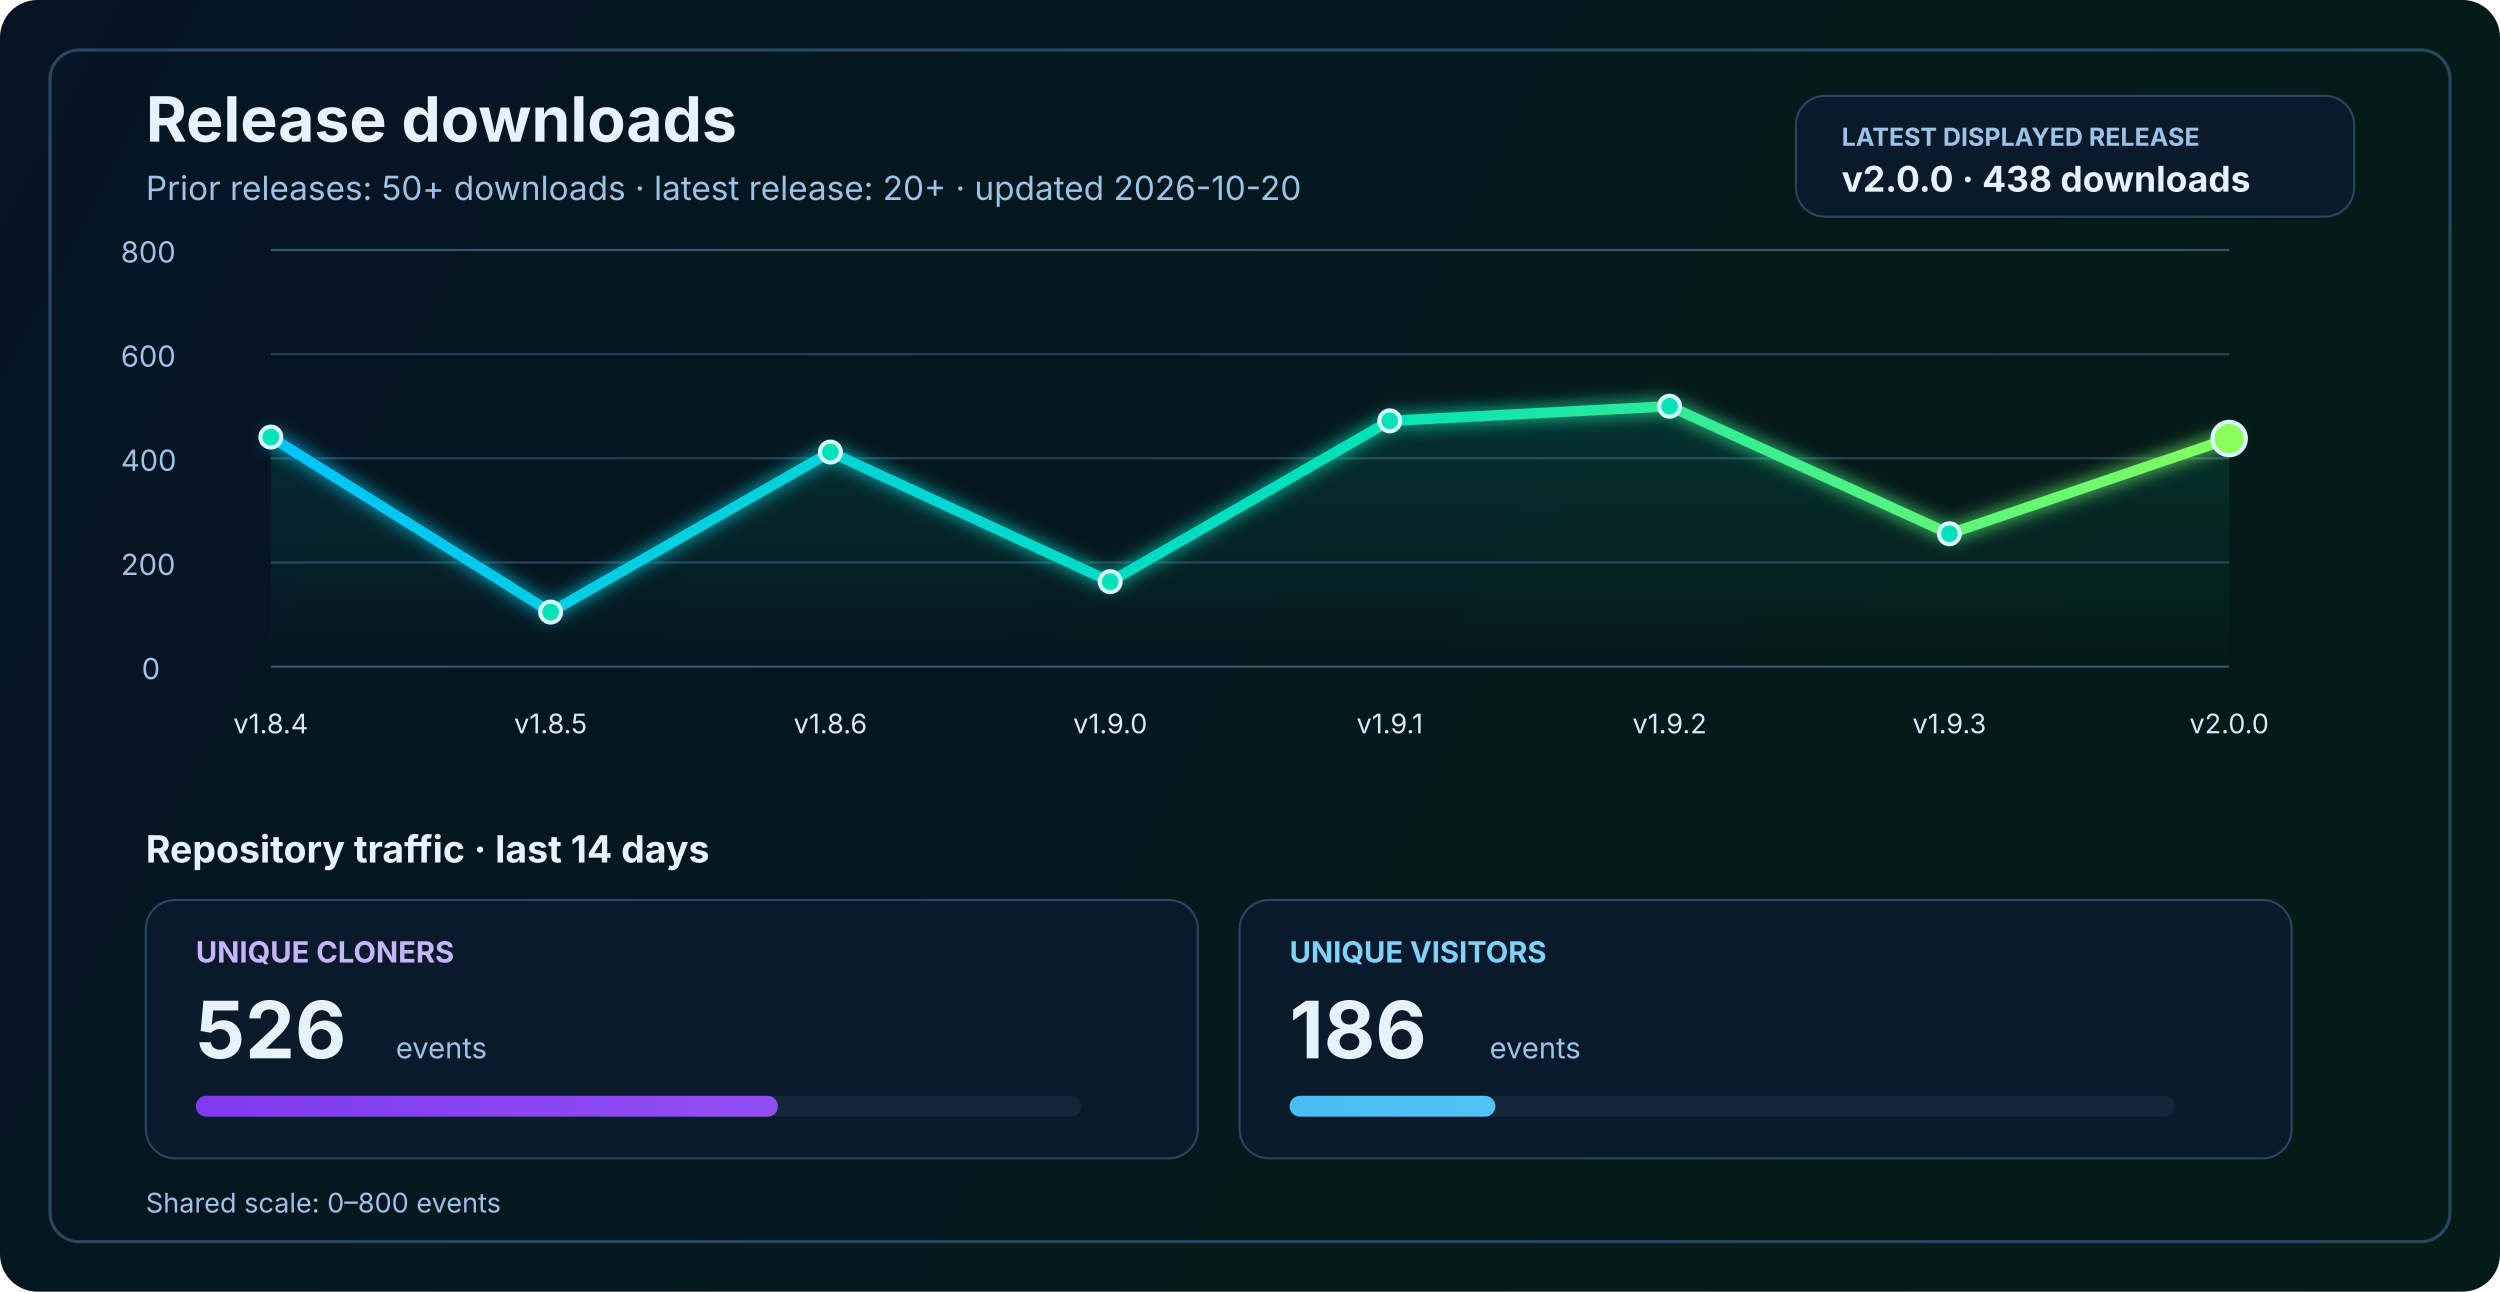
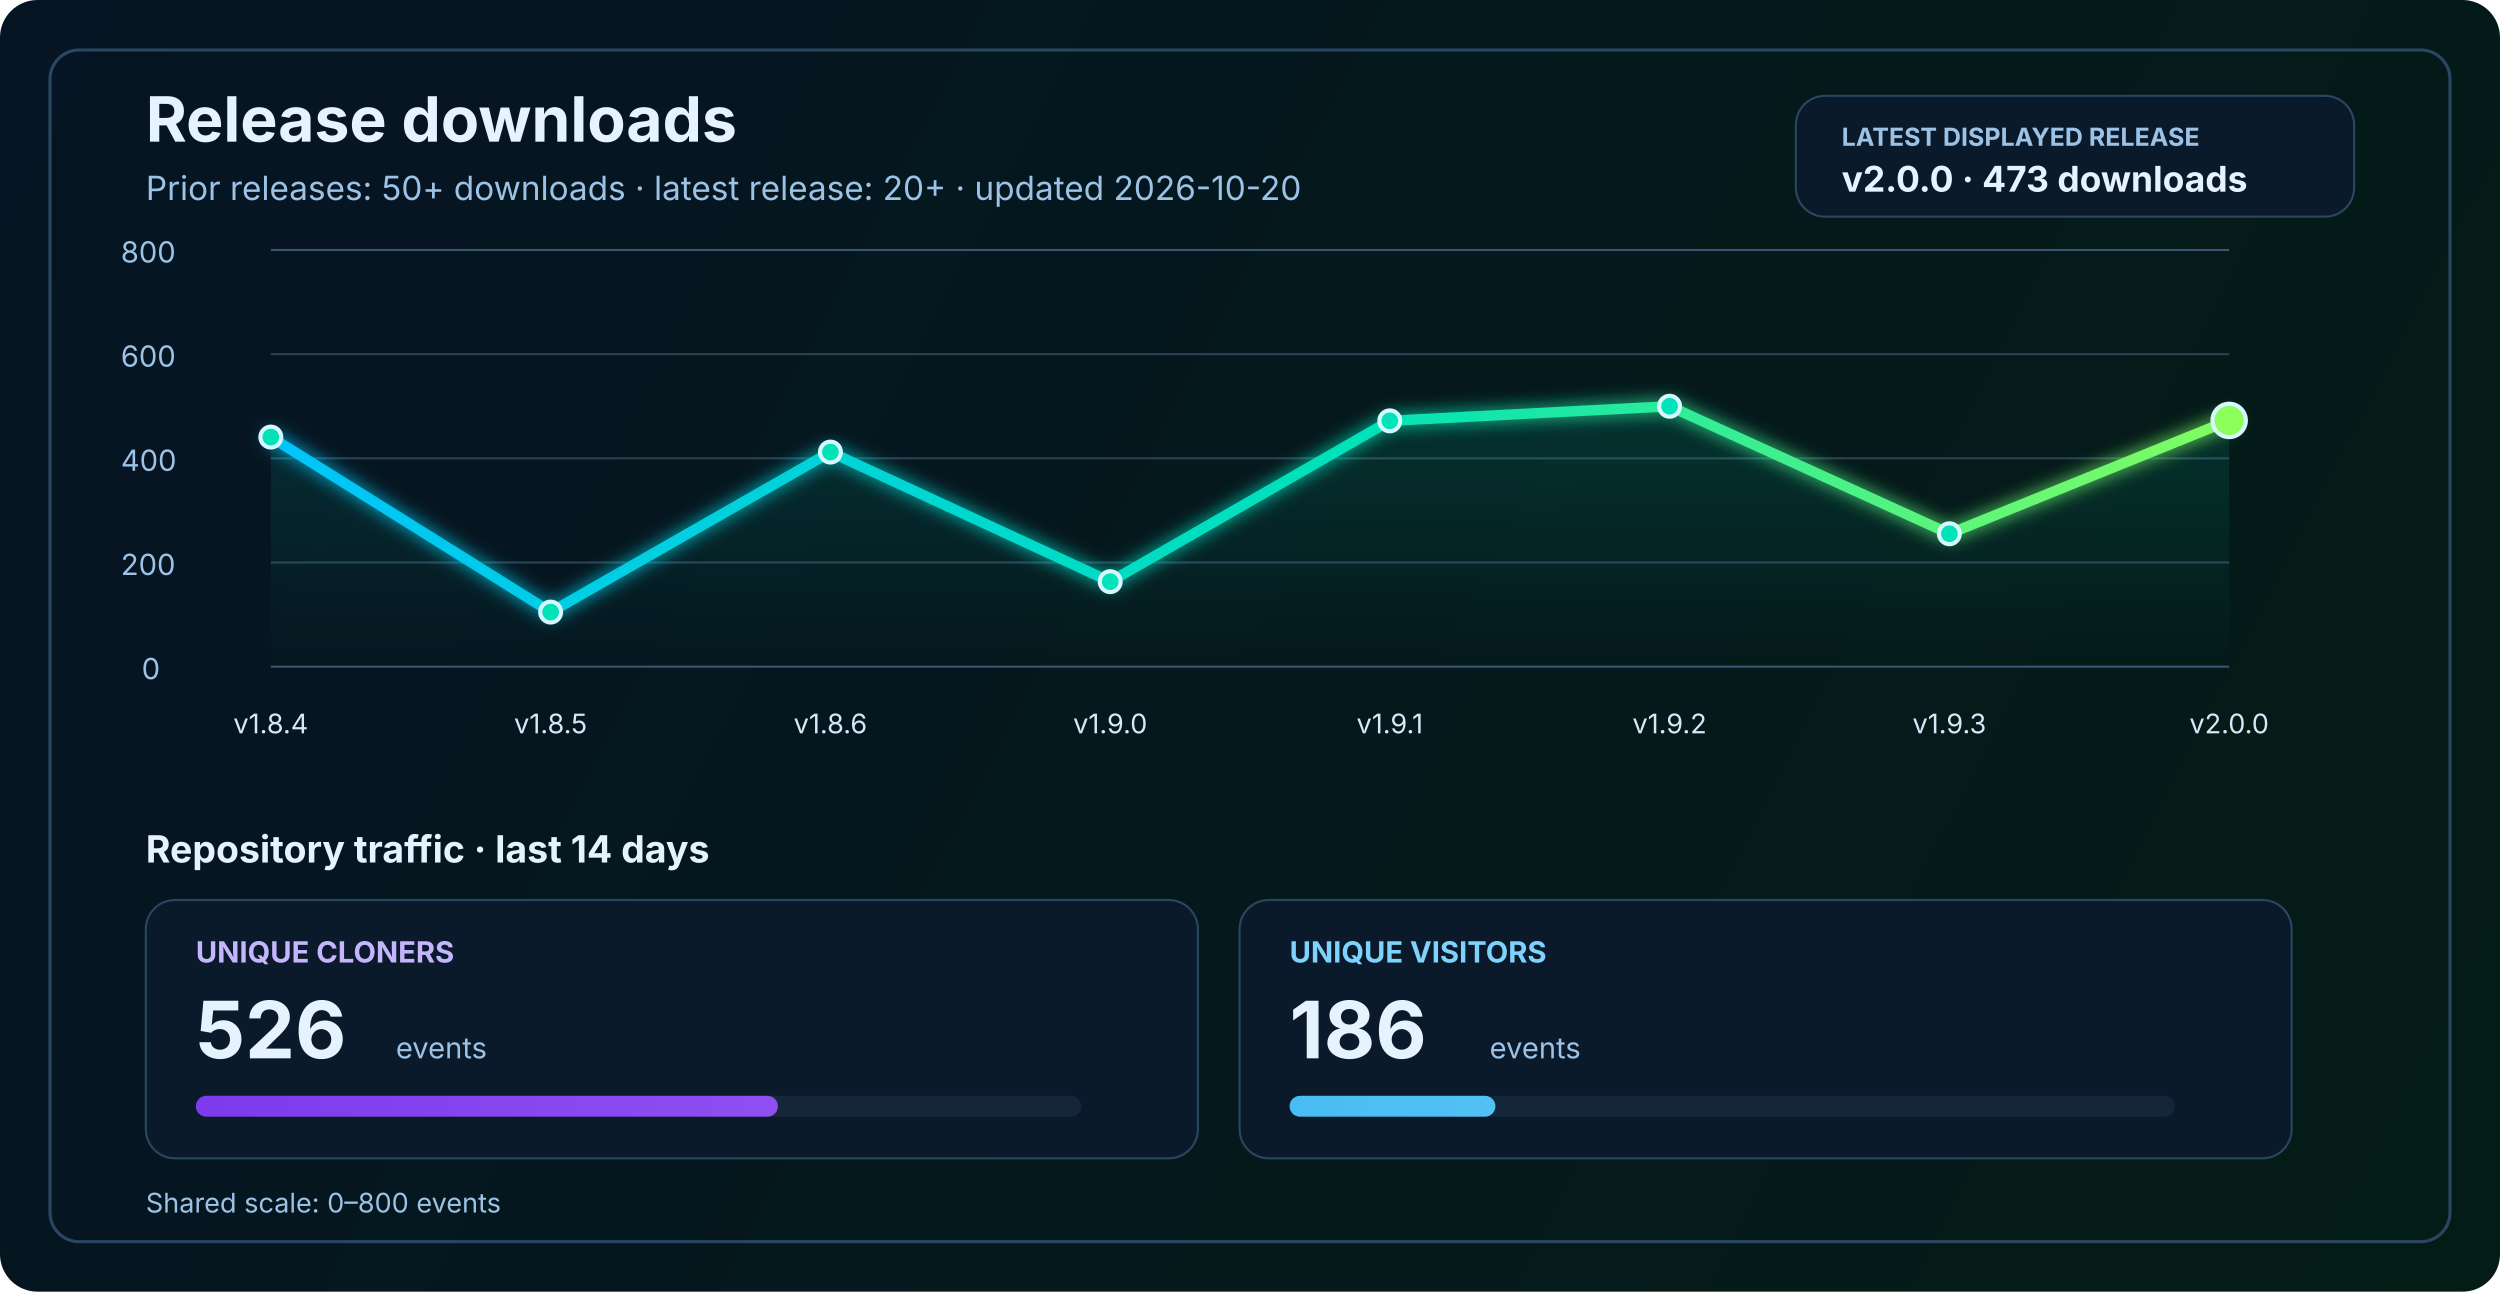
<svg xmlns="http://www.w3.org/2000/svg" width="1200" height="620" viewBox="0 0 1200 620" fill="none" role="img" aria-labelledby="title desc">
  <defs>
    <linearGradient id="bg" x1="0" y1="0" x2="1200" y2="620" gradientUnits="userSpaceOnUse">
      <stop stop-color="#061423" />
      <stop offset="1" stop-color="#041C16" />
    </linearGradient>
    <linearGradient id="line" x1="130" y1="86" x2="1070" y2="340" gradientUnits="userSpaceOnUse">
      <stop stop-color="#00C2FF" />
      <stop offset="0.55" stop-color="#00E2B8" />
      <stop offset="1" stop-color="#8CFF5A" />
    </linearGradient>
    <linearGradient id="area" x1="0" y1="120" x2="0" y2="320" gradientUnits="userSpaceOnUse">
      <stop stop-color="#00E2B8" stop-opacity="0.20" />
      <stop offset="1" stop-color="#00E2B8" stop-opacity="0" />
    </linearGradient>
    <linearGradient id="cloneFill" x1="86" y1="450" x2="1110" y2="450" gradientUnits="userSpaceOnUse">
      <stop stop-color="#7C3AED" />
      <stop offset="1" stop-color="#C084FC" />
    </linearGradient>
    <linearGradient id="viewFill" x1="86" y1="482" x2="1110" y2="482" gradientUnits="userSpaceOnUse">
      <stop stop-color="#0EA5E9" />
      <stop offset="1" stop-color="#7DD3FC" />
    </linearGradient>
    <filter id="glow" x="-50%" y="-50%" width="200%" height="200%">
      <feGaussianBlur stdDeviation="4" result="blur" />
      <feMerge>
        <feMergeNode in="blur" />
        <feMergeNode in="SourceGraphic" />
      </feMerge>
    </filter>
  </defs>
  <rect width="1200" height="620" rx="18" fill="url(#bg)" />
  <rect x="24" y="24" width="1152" height="572" rx="14" stroke="#2A4762" stroke-width="1.5" />
  <text x="70" y="68" fill="#E6F3FF" font-size="30" font-family="SF Pro Display, -apple-system, BlinkMacSystemFont, Segoe UI, sans-serif" font-weight="700">Release downloads</text>
  <text x="70" y="96" fill="#9CC3E6" font-size="16" font-family="SF Pro Text, -apple-system, BlinkMacSystemFont, Segoe UI, sans-serif">Prior releases: 50+ downloads · latest release: 20+ · updated 2026-10-20</text>
  <rect x="862" y="46" width="268" height="58" rx="14" fill="#0A1A2B" stroke="#2A4762" stroke-width="1" />
  <text x="884" y="70" fill="#9CC3E6" font-size="12" font-family="SF Pro Text, -apple-system, BlinkMacSystemFont, Segoe UI, sans-serif" font-weight="700">LATEST DISPLAYED RELEASE</text>
-   <text x="884" y="92" fill="#E6F3FF" font-size="17" font-family="SF Pro Text, -apple-system, BlinkMacSystemFont, Segoe UI, sans-serif" font-weight="700">v2.0.0 · 438 downloads</text>
+   <text x="884" y="92" fill="#E6F3FF" font-size="17" font-family="SF Pro Text, -apple-system, BlinkMacSystemFont, Segoe UI, sans-serif" font-weight="700">v2.0.0 · 473 downloads</text>
  <line x1="130" y1="320.0" x2="1070" y2="320.0" stroke="#37566F" stroke-width="1" />
  <line x1="130" y1="270.0" x2="1070" y2="270.0" stroke="#2B4255" stroke-width="1" />
  <line x1="130" y1="220.0" x2="1070" y2="220.0" stroke="#2B4255" stroke-width="1" />
  <line x1="130" y1="170.0" x2="1070" y2="170.0" stroke="#2B4255" stroke-width="1" />
  <line x1="130" y1="120.0" x2="1070" y2="120.0" stroke="#37566F" stroke-width="1" />
  <text x="68" y="326.0" fill="#9CC3E6" font-size="14" font-family="SF Pro Text, -apple-system, BlinkMacSystemFont, Segoe UI, sans-serif">0</text>
  <text x="58" y="276.0" fill="#9CC3E6" font-size="14" font-family="SF Pro Text, -apple-system, BlinkMacSystemFont, Segoe UI, sans-serif">200</text>
  <text x="58" y="226.0" fill="#9CC3E6" font-size="14" font-family="SF Pro Text, -apple-system, BlinkMacSystemFont, Segoe UI, sans-serif">400</text>
  <text x="58" y="176.0" fill="#9CC3E6" font-size="14" font-family="SF Pro Text, -apple-system, BlinkMacSystemFont, Segoe UI, sans-serif">600</text>
  <text x="58" y="126.0" fill="#9CC3E6" font-size="14" font-family="SF Pro Text, -apple-system, BlinkMacSystemFont, Segoe UI, sans-serif">800</text>
-   <path d="M 130.0 209.8 L 264.3 293.8 L 398.6 217.0 L 532.9 279.2 L 667.1 202.0 L 801.4 195.0 L 935.7 256.2 L 1070.0 210.5 L 1070 320 L 130 320 Z" fill="url(#area)" />
-   <polyline points="130.0,209.8 264.3,293.8 398.6,217.0 532.9,279.2 667.1,202.0 801.4,195.0 935.7,256.2 1070.0,210.5" fill="none" stroke="url(#line)" stroke-width="5" stroke-linecap="round" stroke-linejoin="round" filter="url(#glow)" />
+   <path d="M 130.0 209.8 L 264.3 293.8 L 398.6 217.0 L 532.9 279.2 L 667.1 202.0 L 801.4 195.0 L 935.7 256.2 L 1070.0 201.8 L 1070 320 L 130 320 Z" fill="url(#area)" />
+   <polyline points="130.0,209.8 264.3,293.8 398.6,217.0 532.9,279.2 667.1,202.0 801.4,195.0 935.7,256.2 1070.0,201.8" fill="none" stroke="url(#line)" stroke-width="5" stroke-linecap="round" stroke-linejoin="round" filter="url(#glow)" />
  <circle cx="130.0" cy="209.8" r="5" fill="#00E2B8" stroke="#D7F7FF" stroke-width="2" />
  <circle cx="264.3" cy="293.8" r="5" fill="#00E2B8" stroke="#D7F7FF" stroke-width="2" />
  <circle cx="398.6" cy="217.0" r="5" fill="#00E2B8" stroke="#D7F7FF" stroke-width="2" />
  <circle cx="532.9" cy="279.2" r="5" fill="#00E2B8" stroke="#D7F7FF" stroke-width="2" />
  <circle cx="667.1" cy="202.0" r="5" fill="#00E2B8" stroke="#D7F7FF" stroke-width="2" />
  <circle cx="801.4" cy="195.0" r="5" fill="#00E2B8" stroke="#D7F7FF" stroke-width="2" />
  <circle cx="935.7" cy="256.2" r="5" fill="#00E2B8" stroke="#D7F7FF" stroke-width="2" />
-   <circle cx="1070.0" cy="210.5" r="8" fill="#8CFF5A" stroke="#D7F7FF" stroke-width="2" />
+   <circle cx="1070.0" cy="201.8" r="8" fill="#8CFF5A" stroke="#D7F7FF" stroke-width="2" />
  <text x="130.0" y="352" text-anchor="middle" fill="#D7E8F8" font-size="13" font-family="SF Pro Text, -apple-system, BlinkMacSystemFont, Segoe UI, sans-serif">v1.8.4</text>
  <text x="264.3" y="352" text-anchor="middle" fill="#D7E8F8" font-size="13" font-family="SF Pro Text, -apple-system, BlinkMacSystemFont, Segoe UI, sans-serif">v1.8.5</text>
  <text x="398.6" y="352" text-anchor="middle" fill="#D7E8F8" font-size="13" font-family="SF Pro Text, -apple-system, BlinkMacSystemFont, Segoe UI, sans-serif">v1.8.6</text>
  <text x="532.9" y="352" text-anchor="middle" fill="#D7E8F8" font-size="13" font-family="SF Pro Text, -apple-system, BlinkMacSystemFont, Segoe UI, sans-serif">v1.9.0</text>
  <text x="667.1" y="352" text-anchor="middle" fill="#D7E8F8" font-size="13" font-family="SF Pro Text, -apple-system, BlinkMacSystemFont, Segoe UI, sans-serif">v1.9.1</text>
  <text x="801.4" y="352" text-anchor="middle" fill="#D7E8F8" font-size="13" font-family="SF Pro Text, -apple-system, BlinkMacSystemFont, Segoe UI, sans-serif">v1.9.2</text>
  <text x="935.7" y="352" text-anchor="middle" fill="#D7E8F8" font-size="13" font-family="SF Pro Text, -apple-system, BlinkMacSystemFont, Segoe UI, sans-serif">v1.9.3</text>
  <text x="1070.0" y="352" text-anchor="middle" fill="#D7E8F8" font-size="13" font-family="SF Pro Text, -apple-system, BlinkMacSystemFont, Segoe UI, sans-serif">v2.0.0</text>
  <text x="70" y="414" fill="#E6F3FF" font-size="18" font-family="SF Pro Text, -apple-system, BlinkMacSystemFont, Segoe UI, sans-serif" font-weight="700">Repository traffic · last 14 days</text>
  <rect x="70" y="432" width="505" height="124" rx="14" fill="#0A1A2B" stroke="#2A4762" stroke-width="1" />
  <text x="94" y="462" fill="#C4B5FD" font-size="14" font-family="SF Pro Text, -apple-system, BlinkMacSystemFont, Segoe UI, sans-serif" font-weight="700">UNIQUE CLONERS</text>
  <text x="94" y="508" fill="#E6F3FF" font-size="38" font-family="SF Pro Display, -apple-system, BlinkMacSystemFont, Segoe UI, sans-serif" font-weight="700">526</text>
  <text x="190" y="508" fill="#9CC3E6" font-size="14" font-family="SF Pro Text, -apple-system, BlinkMacSystemFont, Segoe UI, sans-serif">events</text>
  <rect x="94" y="526" width="425" height="10" rx="5" fill="#15263A" />
  <rect x="94" y="526" width="279.4" height="10" rx="5" fill="url(#cloneFill)" />
  <rect x="595" y="432" width="505" height="124" rx="14" fill="#0A1A2B" stroke="#2A4762" stroke-width="1" />
  <text x="619" y="462" fill="#7DD3FC" font-size="14" font-family="SF Pro Text, -apple-system, BlinkMacSystemFont, Segoe UI, sans-serif" font-weight="700">UNIQUE VISITORS</text>
  <text x="619" y="508" fill="#E6F3FF" font-size="38" font-family="SF Pro Display, -apple-system, BlinkMacSystemFont, Segoe UI, sans-serif" font-weight="700">186</text>
  <text x="715" y="508" fill="#9CC3E6" font-size="14" font-family="SF Pro Text, -apple-system, BlinkMacSystemFont, Segoe UI, sans-serif">events</text>
  <rect x="619" y="526" width="425" height="10" rx="5" fill="#15263A" />
  <rect x="619" y="526" width="98.8" height="10" rx="5" fill="url(#viewFill)" />
  <text x="70" y="582" fill="#9CC3E6" font-size="13" font-family="SF Pro Text, -apple-system, BlinkMacSystemFont, Segoe UI, sans-serif">Shared scale: 0–800 events</text>
</svg>
